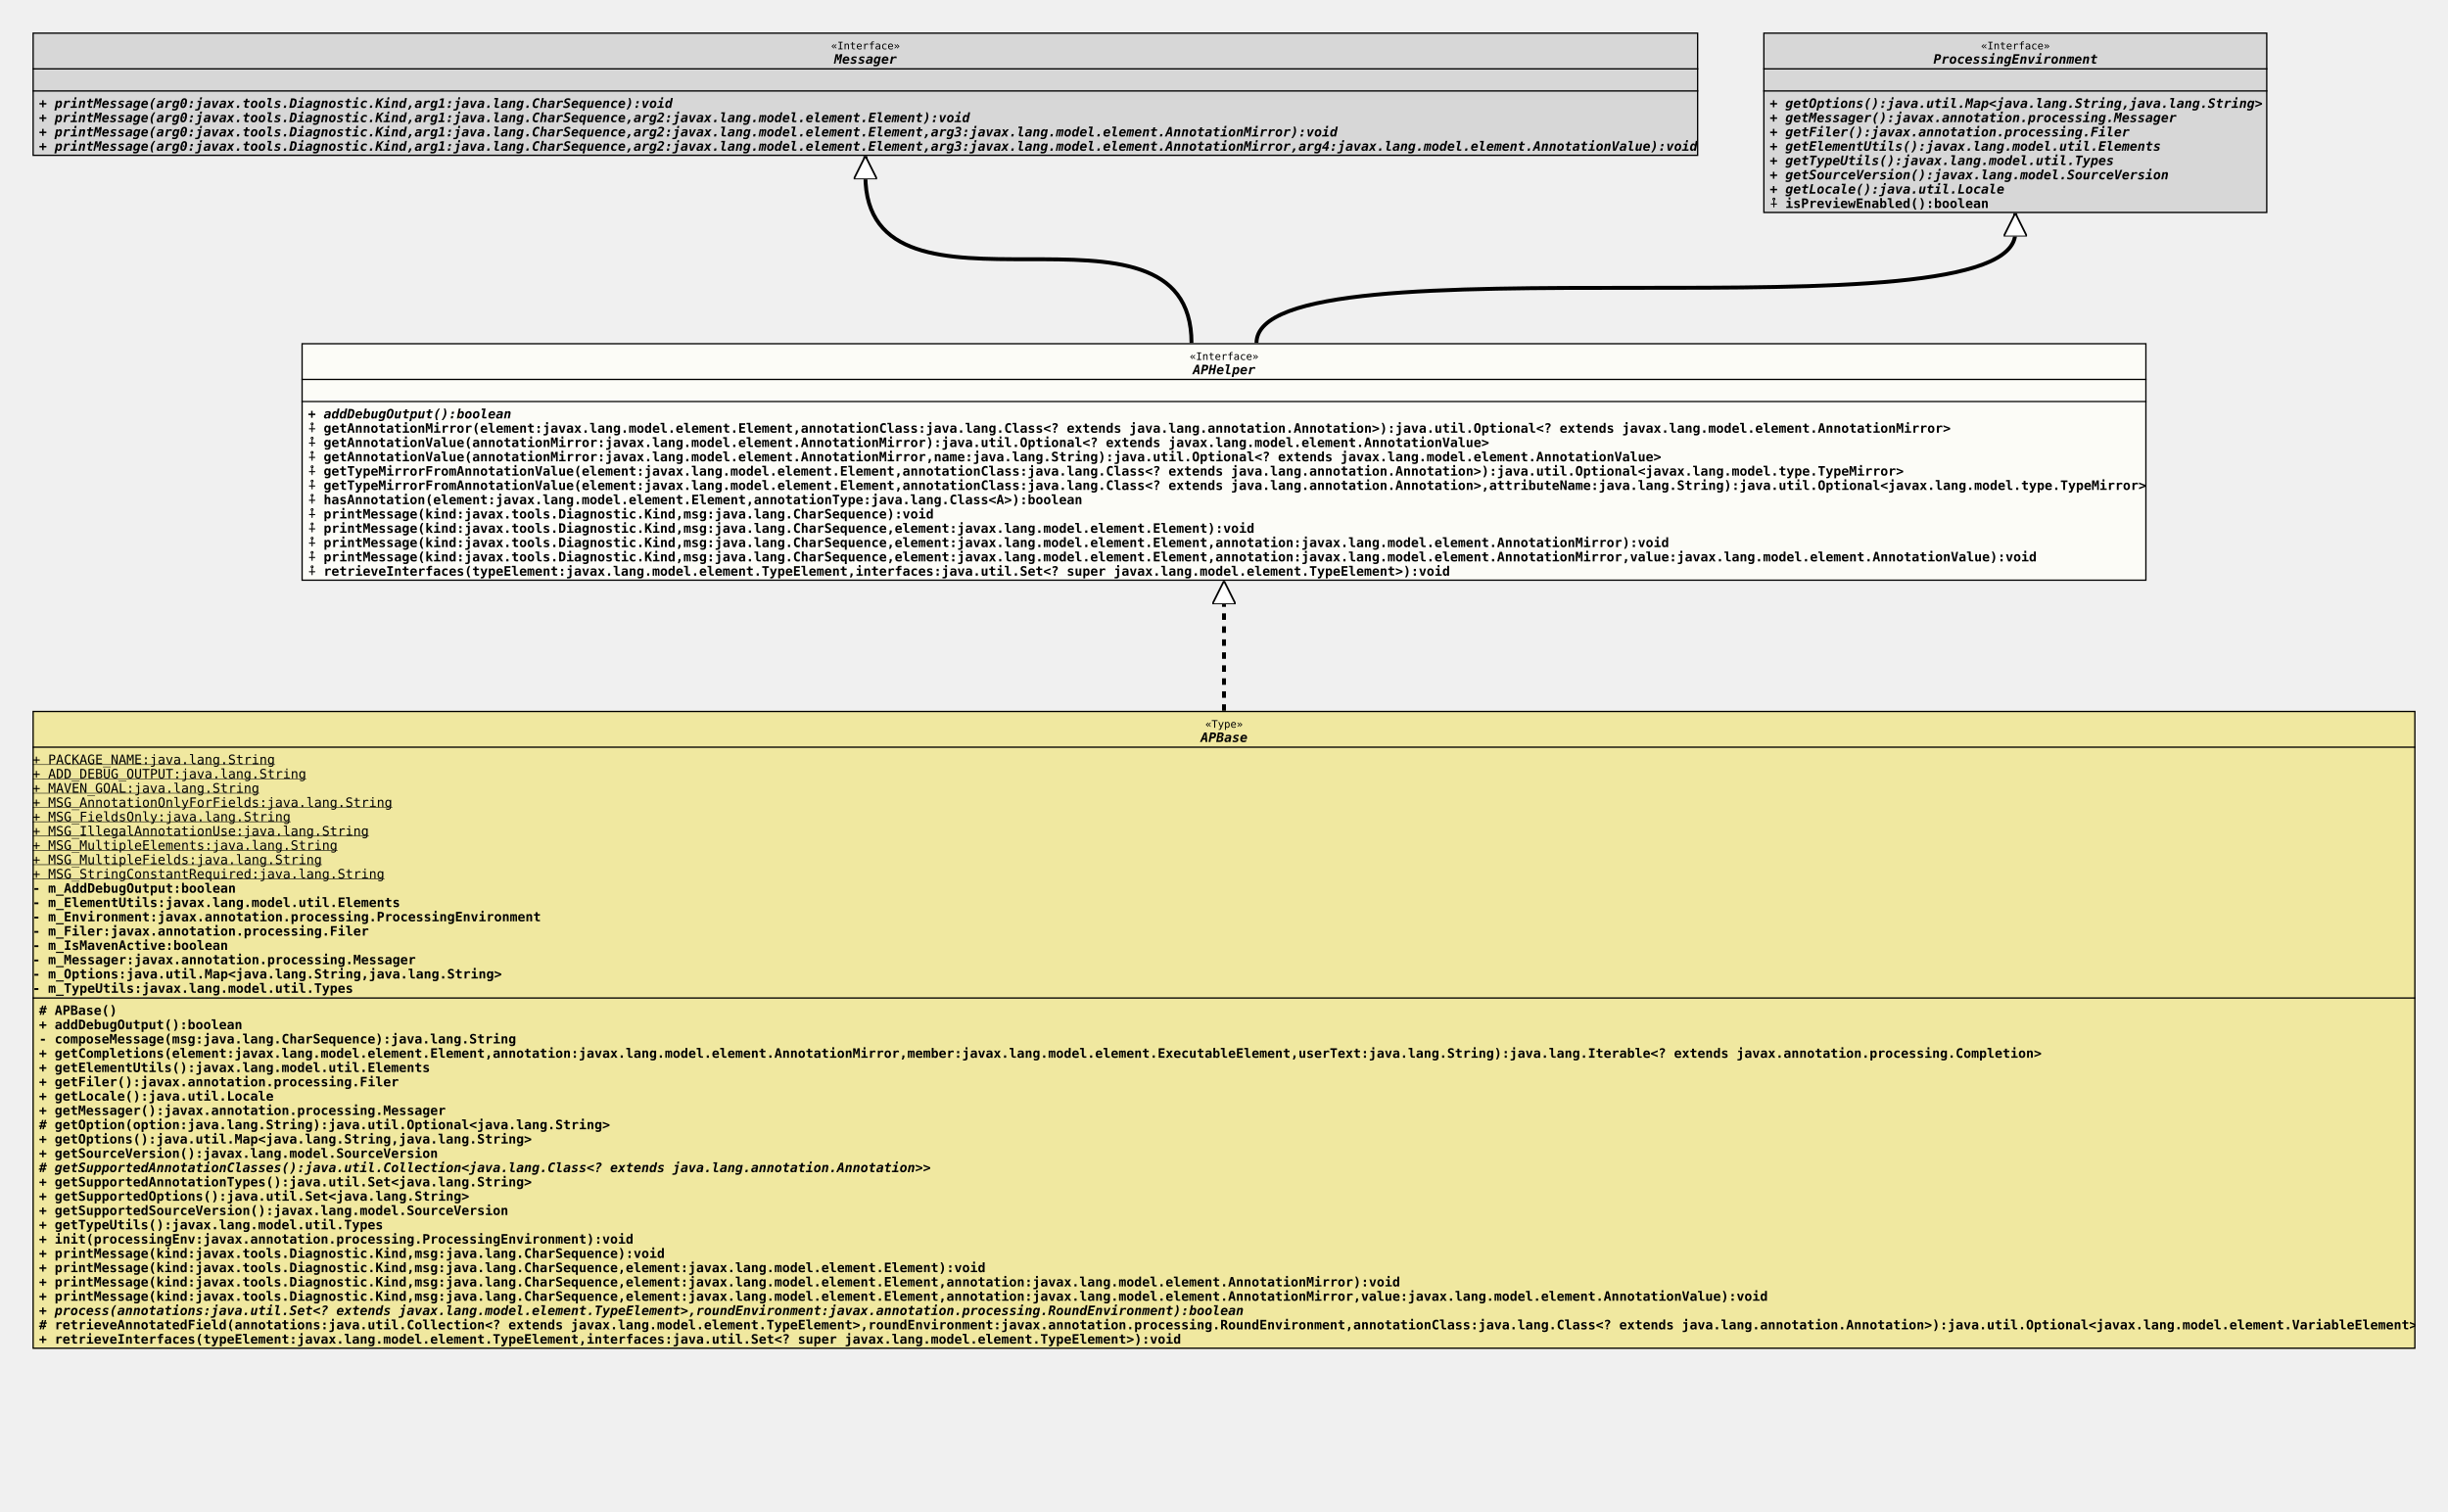
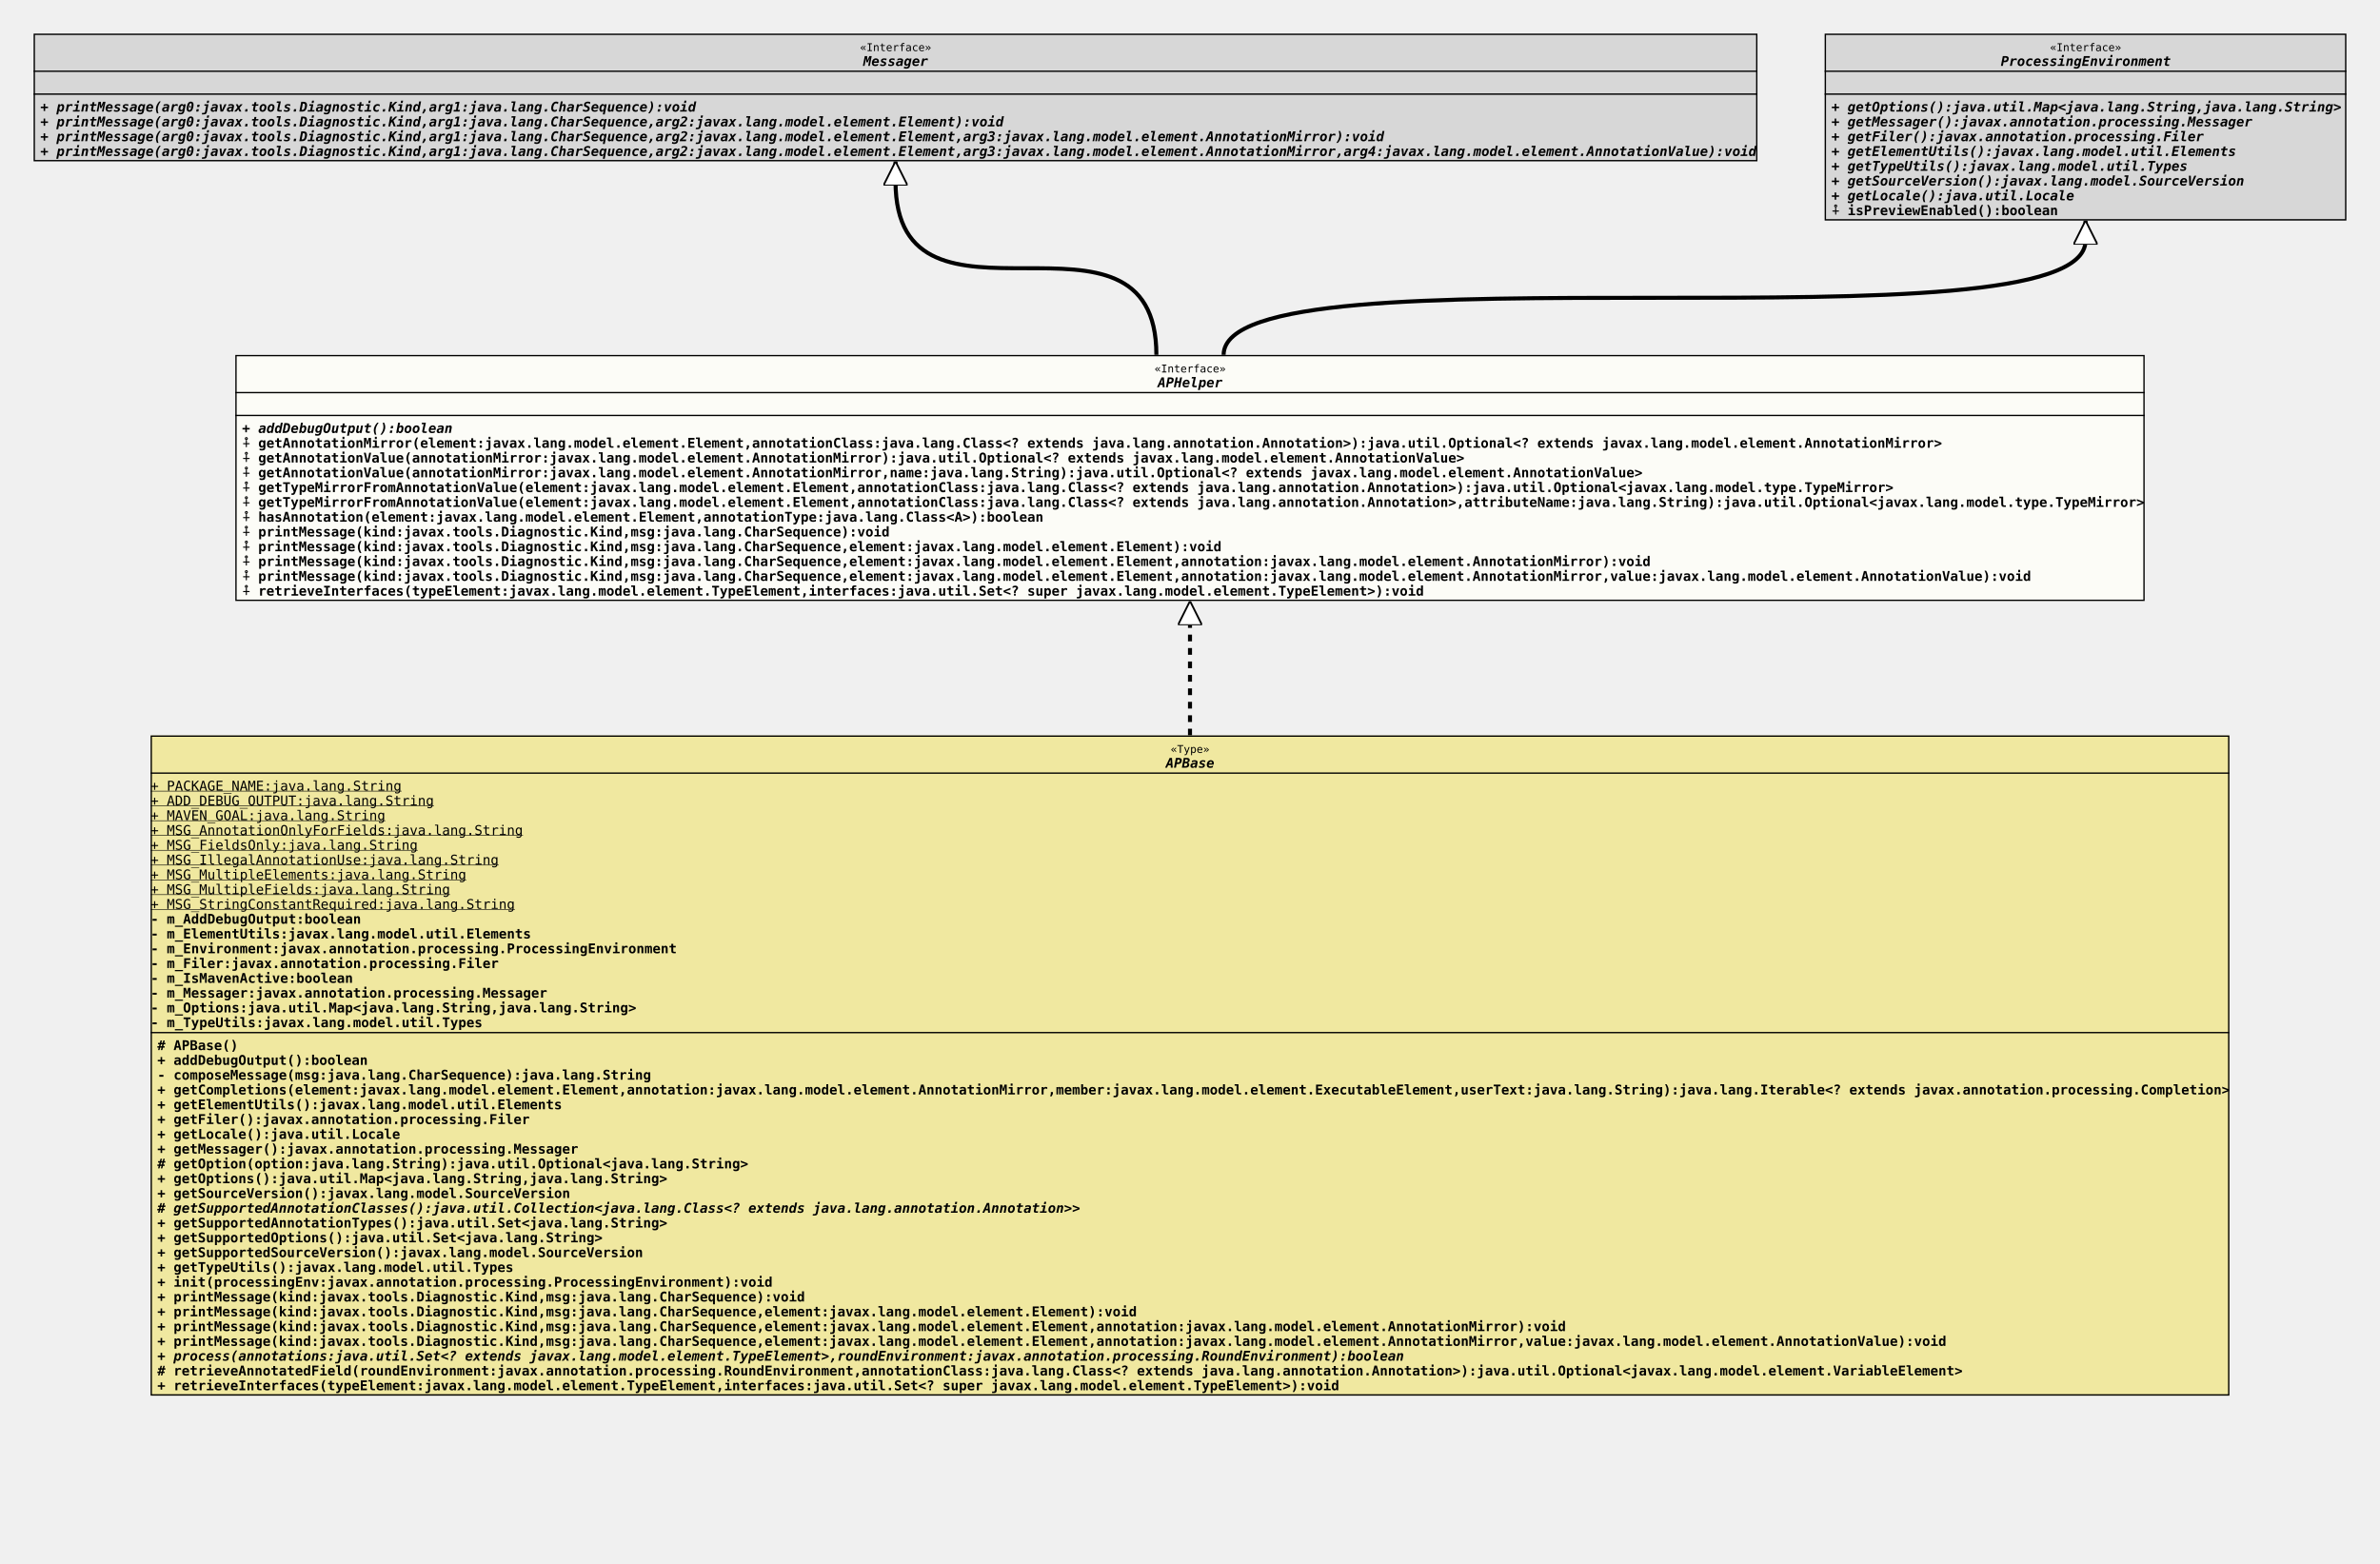
- <svg xmlns="http://www.w3.org/2000/svg" xmlns:xlink="http://www.w3.org/1999/xlink" version="1.1" baseProfile="full" width="1884.000" height="1163.000">
+ <svg xmlns="http://www.w3.org/2000/svg" xmlns:xlink="http://www.w3.org/1999/xlink" version="1.1" baseProfile="full" width="1770.000" height="1163.000">
  <defs>
    <style>
            line
            {
              stroke: black;
            }
            line.separator
            {
              stroke:       black;
              stroke-width: 1;
            }
            marker
            {
              fill: white;
            }
            path
            {
              fill:   white;
              stroke: black;
            }
            path.implementation
            {
              fill:             none;
              stroke-dasharray: 5,5;
              stroke-width:     3;
            }
            path.inheritance
            {
              fill:         none;
              stroke-width: 3;
            }
            rect
            {
              fill:         none;
              stroke:       black;
              stroke-width: 2;
            }
            rect.externalClass
            {
              fill:         #D0D0D0;
              fill-opacity: 0.8;
            }
            rect.focusClass
            {
              fill:         #FFFFF9;
              fill-opacity: 0.8;
            }
            rect.otherClass
            {
              fill:         #F0E68C;
              fill-opacity: 0.8;
            }
            rect.template
            {
              fill:             #FFFFFF;
              fill-opacity:     1.0;
              stroke-dasharray: 3,3;
            }
            text
            {
              font-family: monospace;
              font-size:   10px;
              font-weight: bold;
            }
            text.abstract
            {
              font-style: italic;
            }
            text.final
            {
              text-decoration: underline;
            }
            text.static
            {
              font-weight: normal;
            }
            text.stereotype
            {
              font-size:   8px;
              font-weight: normal;
            }
            </style>
    <marker id="inheritance" viewBox="0,0,40,40" markerUnits="strokeWidth" refX="40" refY="20" markerWidth="6" markerHeight="6" orient="auto">
      <path d="M40,20 l-40,-20 v40 Z" fill="#ffffff" stroke="#000000" stroke-width="3" />
    </marker>
    <marker id="implementation" viewBox="0,0,40,40" markerUnits="strokeWidth" refX="40" refY="20" markerWidth="6" markerHeight="6" orient="auto">
      <path d="M40,20 l-40,-20 v40 Z" fill="#ffffff" stroke="#000000" stroke-width="3" />
    </marker>
    <clipPath id="ID000001">
      <rect class="focusClass" height="183.000" width="1420.000" x="0.000" y="0.000" />
    </clipPath>
    <symbol id="org.tquadrat.foundation.ap.APHelper">
      <g>
        <g class="focusClass" clip-path="url(#ID000001)">
          <rect x="0.000" y="0.000" width="1420.000" height="183.000" class="focusClass" />
          <line x1="0.000" y1="28.000" x2="1420.000" y2="28.000" class="separator" />
          <text x="683.600" y="13.000" class="stereotype">«Interface»</text>
          <text x="686.000" y="24.000" class="abstract">APHelper</text>
          <line x1="0.000" y1="45.000" x2="1420.000" y2="45.000" class="separator" />
          <text x="5.000" y="41.000" />
          <text x="5.000" y="58.000" class="abstract">+ addDebugOutput():boolean</text>
          <text x="5.000" y="69.000">⨢ getAnnotationMirror(element:javax.lang.model.element.Element,annotationClass:java.lang.Class&lt;? extends java.lang.annotation.Annotation&gt;):java.util.Optional&lt;? extends javax.lang.model.element.AnnotationMirror&gt;</text>
          <text x="5.000" y="80.000">⨢ getAnnotationValue(annotationMirror:javax.lang.model.element.AnnotationMirror):java.util.Optional&lt;? extends javax.lang.model.element.AnnotationValue&gt;</text>
          <text x="5.000" y="91.000">⨢ getAnnotationValue(annotationMirror:javax.lang.model.element.AnnotationMirror,name:java.lang.String):java.util.Optional&lt;? extends javax.lang.model.element.AnnotationValue&gt;</text>
          <text x="5.000" y="102.000">⨢ getTypeMirrorFromAnnotationValue(element:javax.lang.model.element.Element,annotationClass:java.lang.Class&lt;? extends java.lang.annotation.Annotation&gt;):java.util.Optional&lt;javax.lang.model.type.TypeMirror&gt;</text>
          <text x="5.000" y="113.000">⨢ getTypeMirrorFromAnnotationValue(element:javax.lang.model.element.Element,annotationClass:java.lang.Class&lt;? extends java.lang.annotation.Annotation&gt;,attributeName:java.lang.String):java.util.Optional&lt;javax.lang.model.type.TypeMirror&gt;</text>
          <text x="5.000" y="124.000">⨢ hasAnnotation(element:javax.lang.model.element.Element,annotationType:java.lang.Class&lt;A&gt;):boolean</text>
          <text x="5.000" y="135.000">⨢ printMessage(kind:javax.tools.Diagnostic.Kind,msg:java.lang.CharSequence):void</text>
          <text x="5.000" y="146.000">⨢ printMessage(kind:javax.tools.Diagnostic.Kind,msg:java.lang.CharSequence,element:javax.lang.model.element.Element):void</text>
          <text x="5.000" y="157.000">⨢ printMessage(kind:javax.tools.Diagnostic.Kind,msg:java.lang.CharSequence,element:javax.lang.model.element.Element,annotation:javax.lang.model.element.AnnotationMirror):void</text>
          <text x="5.000" y="168.000">⨢ printMessage(kind:javax.tools.Diagnostic.Kind,msg:java.lang.CharSequence,element:javax.lang.model.element.Element,annotation:javax.lang.model.element.AnnotationMirror,value:javax.lang.model.element.AnnotationValue):void</text>
          <text x="5.000" y="179.000">⨢ retrieveInterfaces(typeElement:javax.lang.model.element.TypeElement,interfaces:java.util.Set&lt;? super javax.lang.model.element.TypeElement&gt;):void</text>
        </g>
      </g>
    </symbol>
    <clipPath id="ID000002">
-       <rect class="otherClass" height="491.000" width="1834.000" x="0.000" y="0.000" />
+       <rect class="otherClass" height="491.000" width="1546.000" x="0.000" y="0.000" />
    </clipPath>
    <symbol id="org.tquadrat.foundation.ap.APBase">
      <g>
        <g clip-path="url(#ID000002)">
-           <rect x="0.000" y="0.000" width="1834.000" height="491.000" class="otherClass" />
-           <line x1="0.000" y1="28.000" x2="1834.000" y2="28.000" class="separator" />
-           <text x="902.600" y="13.000" class="stereotype">«Type»</text>
-           <text x="899.000" y="24.000" class="abstract">APBase</text>
-           <line x1="0.000" y1="221.000" x2="1834.000" y2="221.000" class="separator" />
+           <rect x="0.000" y="0.000" width="1546.000" height="491.000" class="otherClass" />
+           <line x1="0.000" y1="28.000" x2="1546.000" y2="28.000" class="separator" />
+           <text x="758.600" y="13.000" class="stereotype">«Type»</text>
+           <text x="755.000" y="24.000" class="abstract">APBase</text>
+           <line x1="0.000" y1="221.000" x2="1546.000" y2="221.000" class="separator" />
          <text y="41.000" class="static final">+ PACKAGE_NAME:java.lang.String</text>
          <text y="52.000" class="static final">+ ADD_DEBUG_OUTPUT:java.lang.String</text>
          <text y="63.000" class="static final">+ MAVEN_GOAL:java.lang.String</text>
          <text y="74.000" class="static final">+ MSG_AnnotationOnlyForFields:java.lang.String</text>
          <text y="85.000" class="static final">+ MSG_FieldsOnly:java.lang.String</text>
          <text y="96.000" class="static final">+ MSG_IllegalAnnotationUse:java.lang.String</text>
          <text y="107.000" class="static final">+ MSG_MultipleElements:java.lang.String</text>
          <text y="118.000" class="static final">+ MSG_MultipleFields:java.lang.String</text>
          <text y="129.000" class="static final">+ MSG_StringConstantRequired:java.lang.String</text>
          <text y="140.000">- m_AddDebugOutput:boolean</text>
          <text y="151.000">- m_ElementUtils:javax.lang.model.util.Elements</text>
          <text y="162.000">- m_Environment:javax.annotation.processing.ProcessingEnvironment</text>
          <text y="173.000">- m_Filer:javax.annotation.processing.Filer</text>
          <text y="184.000">- m_IsMavenActive:boolean</text>
          <text y="195.000">- m_Messager:javax.annotation.processing.Messager</text>
          <text y="206.000">- m_Options:java.util.Map&lt;java.lang.String,java.lang.String&gt;</text>
          <text y="217.000">- m_TypeUtils:javax.lang.model.util.Types</text>
          <text x="5.000" y="234.000"># APBase()</text>
          <text x="5.000" y="245.000">+ addDebugOutput():boolean</text>
          <text x="5.000" y="256.000">- composeMessage(msg:java.lang.CharSequence):java.lang.String</text>
          <text x="5.000" y="267.000">+ getCompletions(element:javax.lang.model.element.Element,annotation:javax.lang.model.element.AnnotationMirror,member:javax.lang.model.element.ExecutableElement,userText:java.lang.String):java.lang.Iterable&lt;? extends javax.annotation.processing.Completion&gt;</text>
          <text x="5.000" y="278.000">+ getElementUtils():javax.lang.model.util.Elements</text>
          <text x="5.000" y="289.000">+ getFiler():javax.annotation.processing.Filer</text>
          <text x="5.000" y="300.000">+ getLocale():java.util.Locale</text>
          <text x="5.000" y="311.000">+ getMessager():javax.annotation.processing.Messager</text>
          <text x="5.000" y="322.000"># getOption(option:java.lang.String):java.util.Optional&lt;java.lang.String&gt;</text>
          <text x="5.000" y="333.000">+ getOptions():java.util.Map&lt;java.lang.String,java.lang.String&gt;</text>
          <text x="5.000" y="344.000">+ getSourceVersion():javax.lang.model.SourceVersion</text>
          <text x="5.000" y="355.000" class="abstract"># getSupportedAnnotationClasses():java.util.Collection&lt;java.lang.Class&lt;? extends java.lang.annotation.Annotation&gt;&gt;</text>
          <text x="5.000" y="366.000">+ getSupportedAnnotationTypes():java.util.Set&lt;java.lang.String&gt;</text>
          <text x="5.000" y="377.000">+ getSupportedOptions():java.util.Set&lt;java.lang.String&gt;</text>
          <text x="5.000" y="388.000">+ getSupportedSourceVersion():javax.lang.model.SourceVersion</text>
          <text x="5.000" y="399.000">+ getTypeUtils():javax.lang.model.util.Types</text>
          <text x="5.000" y="410.000">+ init(processingEnv:javax.annotation.processing.ProcessingEnvironment):void</text>
          <text x="5.000" y="421.000">+ printMessage(kind:javax.tools.Diagnostic.Kind,msg:java.lang.CharSequence):void</text>
          <text x="5.000" y="432.000">+ printMessage(kind:javax.tools.Diagnostic.Kind,msg:java.lang.CharSequence,element:javax.lang.model.element.Element):void</text>
          <text x="5.000" y="443.000">+ printMessage(kind:javax.tools.Diagnostic.Kind,msg:java.lang.CharSequence,element:javax.lang.model.element.Element,annotation:javax.lang.model.element.AnnotationMirror):void</text>
          <text x="5.000" y="454.000">+ printMessage(kind:javax.tools.Diagnostic.Kind,msg:java.lang.CharSequence,element:javax.lang.model.element.Element,annotation:javax.lang.model.element.AnnotationMirror,value:javax.lang.model.element.AnnotationValue):void</text>
          <text x="5.000" y="465.000" class="abstract">+ process(annotations:java.util.Set&lt;? extends javax.lang.model.element.TypeElement&gt;,roundEnvironment:javax.annotation.processing.RoundEnvironment):boolean</text>
-           <text x="5.000" y="476.000"># retrieveAnnotatedField(annotations:java.util.Collection&lt;? extends javax.lang.model.element.TypeElement&gt;,roundEnvironment:javax.annotation.processing.RoundEnvironment,annotationClass:java.lang.Class&lt;? extends java.lang.annotation.Annotation&gt;):java.util.Optional&lt;javax.lang.model.element.VariableElement&gt;</text>
+           <text x="5.000" y="476.000"># retrieveAnnotatedField(roundEnvironment:javax.annotation.processing.RoundEnvironment,annotationClass:java.lang.Class&lt;? extends java.lang.annotation.Annotation&gt;):java.util.Optional&lt;javax.lang.model.element.VariableElement&gt;</text>
          <text x="5.000" y="487.000">+ retrieveInterfaces(typeElement:javax.lang.model.element.TypeElement,interfaces:java.util.Set&lt;? super javax.lang.model.element.TypeElement&gt;):void</text>
        </g>
      </g>
    </symbol>
    <clipPath id="ID000003">
      <rect class="externalClass" height="95.000" width="1282.000" x="0.000" y="0.000" />
    </clipPath>
    <symbol id="javax.annotation.processing.Messager">
      <g>
        <g clip-path="url(#ID000003)">
          <rect x="0.000" y="0.000" width="1282.000" height="95.000" class="externalClass" />
          <line x1="0.000" y1="28.000" x2="1282.000" y2="28.000" class="separator" />
          <text x="614.600" y="13.000" class="stereotype">«Interface»</text>
          <text x="617.000" y="24.000" class="abstract">Messager</text>
          <line x1="0.000" y1="45.000" x2="1282.000" y2="45.000" class="separator" />
          <text x="5.000" y="41.000" />
          <text x="5.000" y="58.000" class="abstract">+ printMessage(arg0:javax.tools.Diagnostic.Kind,arg1:java.lang.CharSequence):void</text>
          <text x="5.000" y="69.000" class="abstract">+ printMessage(arg0:javax.tools.Diagnostic.Kind,arg1:java.lang.CharSequence,arg2:javax.lang.model.element.Element):void</text>
          <text x="5.000" y="80.000" class="abstract">+ printMessage(arg0:javax.tools.Diagnostic.Kind,arg1:java.lang.CharSequence,arg2:javax.lang.model.element.Element,arg3:javax.lang.model.element.AnnotationMirror):void</text>
          <text x="5.000" y="91.000" class="abstract">+ printMessage(arg0:javax.tools.Diagnostic.Kind,arg1:java.lang.CharSequence,arg2:javax.lang.model.element.Element,arg3:javax.lang.model.element.AnnotationMirror,arg4:javax.lang.model.element.AnnotationValue):void</text>
        </g>
      </g>
    </symbol>
    <clipPath id="ID000004">
      <rect class="externalClass" height="139.000" width="388.000" x="0.000" y="0.000" />
    </clipPath>
    <symbol id="javax.annotation.processing.ProcessingEnvironment">
      <g>
        <g clip-path="url(#ID000004)">
          <rect x="0.000" y="0.000" width="388.000" height="139.000" class="externalClass" />
          <line x1="0.000" y1="28.000" x2="388.000" y2="28.000" class="separator" />
          <text x="167.600" y="13.000" class="stereotype">«Interface»</text>
          <text x="131.000" y="24.000" class="abstract">ProcessingEnvironment</text>
          <line x1="0.000" y1="45.000" x2="388.000" y2="45.000" class="separator" />
          <text x="5.000" y="41.000" />
          <text x="5.000" y="58.000" class="abstract">+ getOptions():java.util.Map&lt;java.lang.String,java.lang.String&gt;</text>
          <text x="5.000" y="69.000" class="abstract">+ getMessager():javax.annotation.processing.Messager</text>
          <text x="5.000" y="80.000" class="abstract">+ getFiler():javax.annotation.processing.Filer</text>
          <text x="5.000" y="91.000" class="abstract">+ getElementUtils():javax.lang.model.util.Elements</text>
          <text x="5.000" y="102.000" class="abstract">+ getTypeUtils():javax.lang.model.util.Types</text>
          <text x="5.000" y="113.000" class="abstract">+ getSourceVersion():javax.lang.model.SourceVersion</text>
          <text x="5.000" y="124.000" class="abstract">+ getLocale():java.util.Locale</text>
          <text x="5.000" y="135.000">⨢ isPreviewEnabled():boolean</text>
        </g>
      </g>
    </symbol>
  </defs>
-   <path class="implementation" d="M942.000,547.000 L942.000,447.000" marker-end="url(#implementation)" />
-   <path class="inheritance" d="M917.000,264.000 c0.000,-129.000,-251.000,0.000,-251.000,-129.000 v-15" marker-end="url(#inheritance)" />
-   <path class="inheritance" d="M967.000,264.000 c0.000,-85.000,584.000,0.000,584.000,-85.000 v-15" marker-end="url(#inheritance)" />
+   <path class="implementation" d="M885.000,547.000 L885.000,447.000" marker-end="url(#implementation)" />
+   <path class="inheritance" d="M860.000,264.000 c0.000,-129.000,-194.000,0.000,-194.000,-129.000 v-15" marker-end="url(#inheritance)" />
+   <path class="inheritance" d="M910.000,264.000 c0.000,-85.000,641.000,0.000,641.000,-85.000 v-15" marker-end="url(#inheritance)" />
  <use x="25.000" y="25.000" xlink:href="#javax.annotation.processing.Messager" />
  <use x="1357.000" y="25.000" xlink:href="#javax.annotation.processing.ProcessingEnvironment" />
-   <use x="232.000" y="264.000" xlink:href="#org.tquadrat.foundation.ap.APHelper" />
-   <use x="25.000" y="547.000" xlink:href="#org.tquadrat.foundation.ap.APBase" />
+   <use x="175.000" y="264.000" xlink:href="#org.tquadrat.foundation.ap.APHelper" />
+   <use x="112.000" y="547.000" xlink:href="#org.tquadrat.foundation.ap.APBase" />
</svg>
